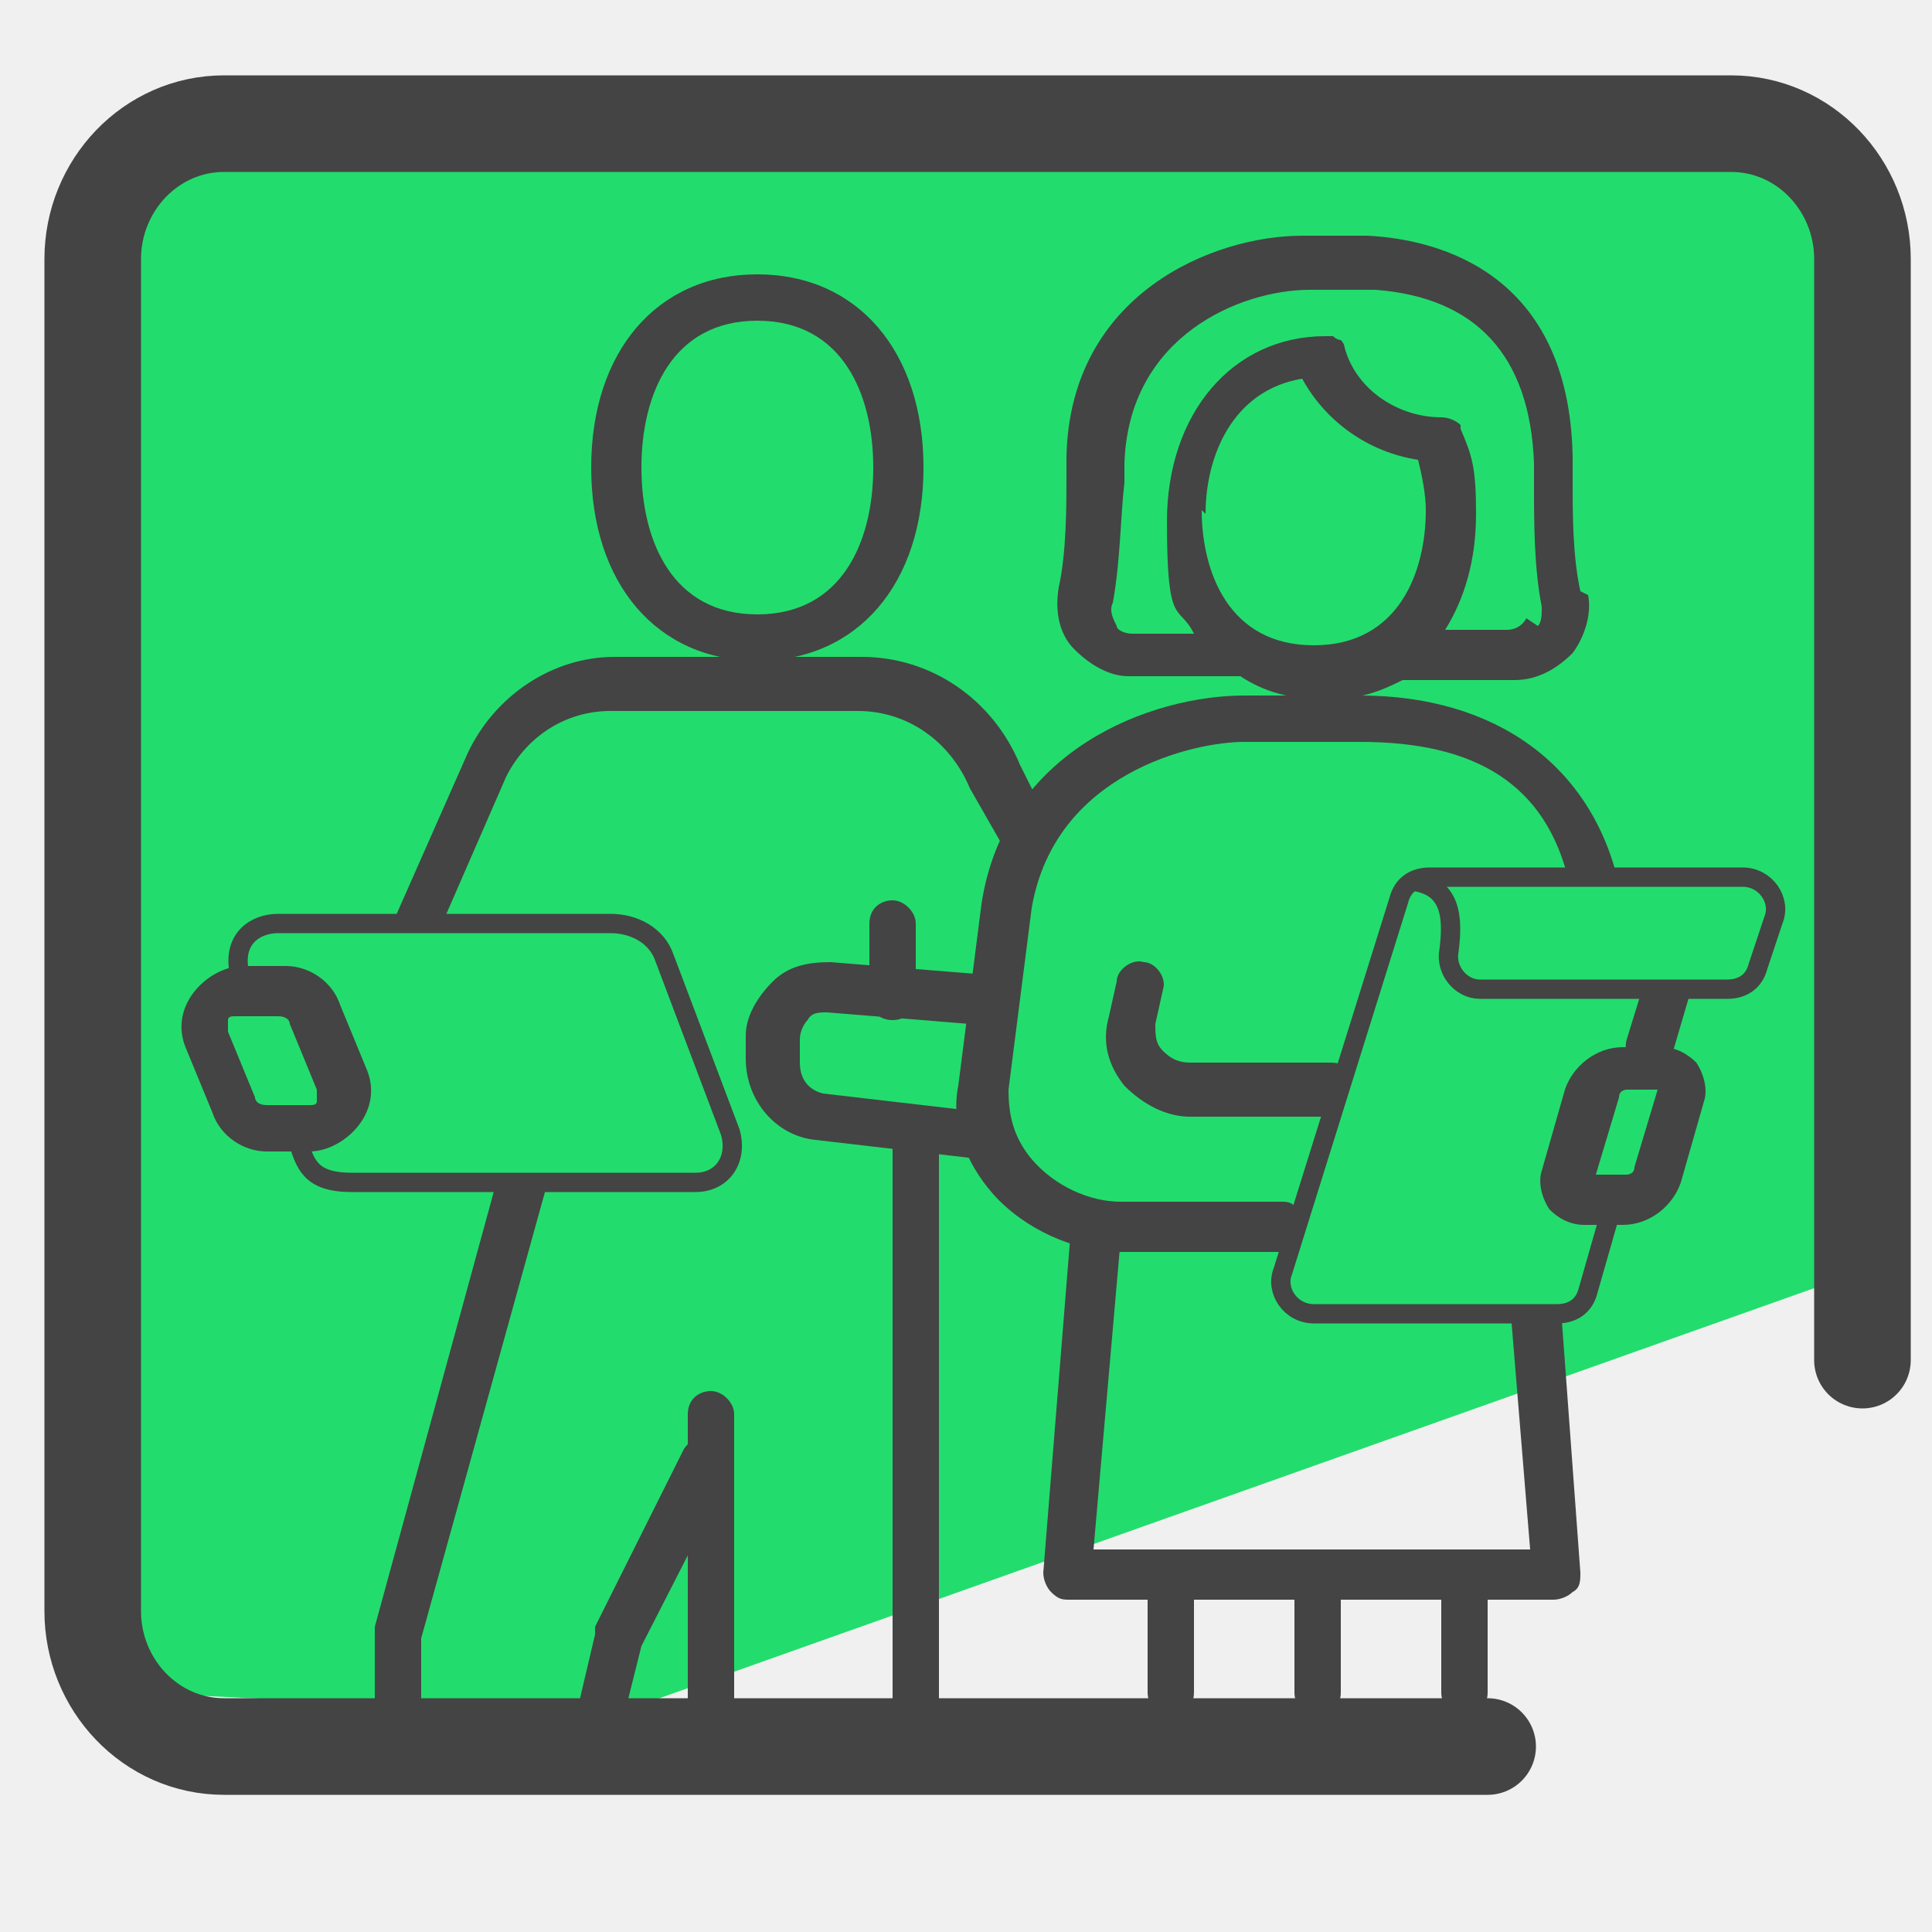
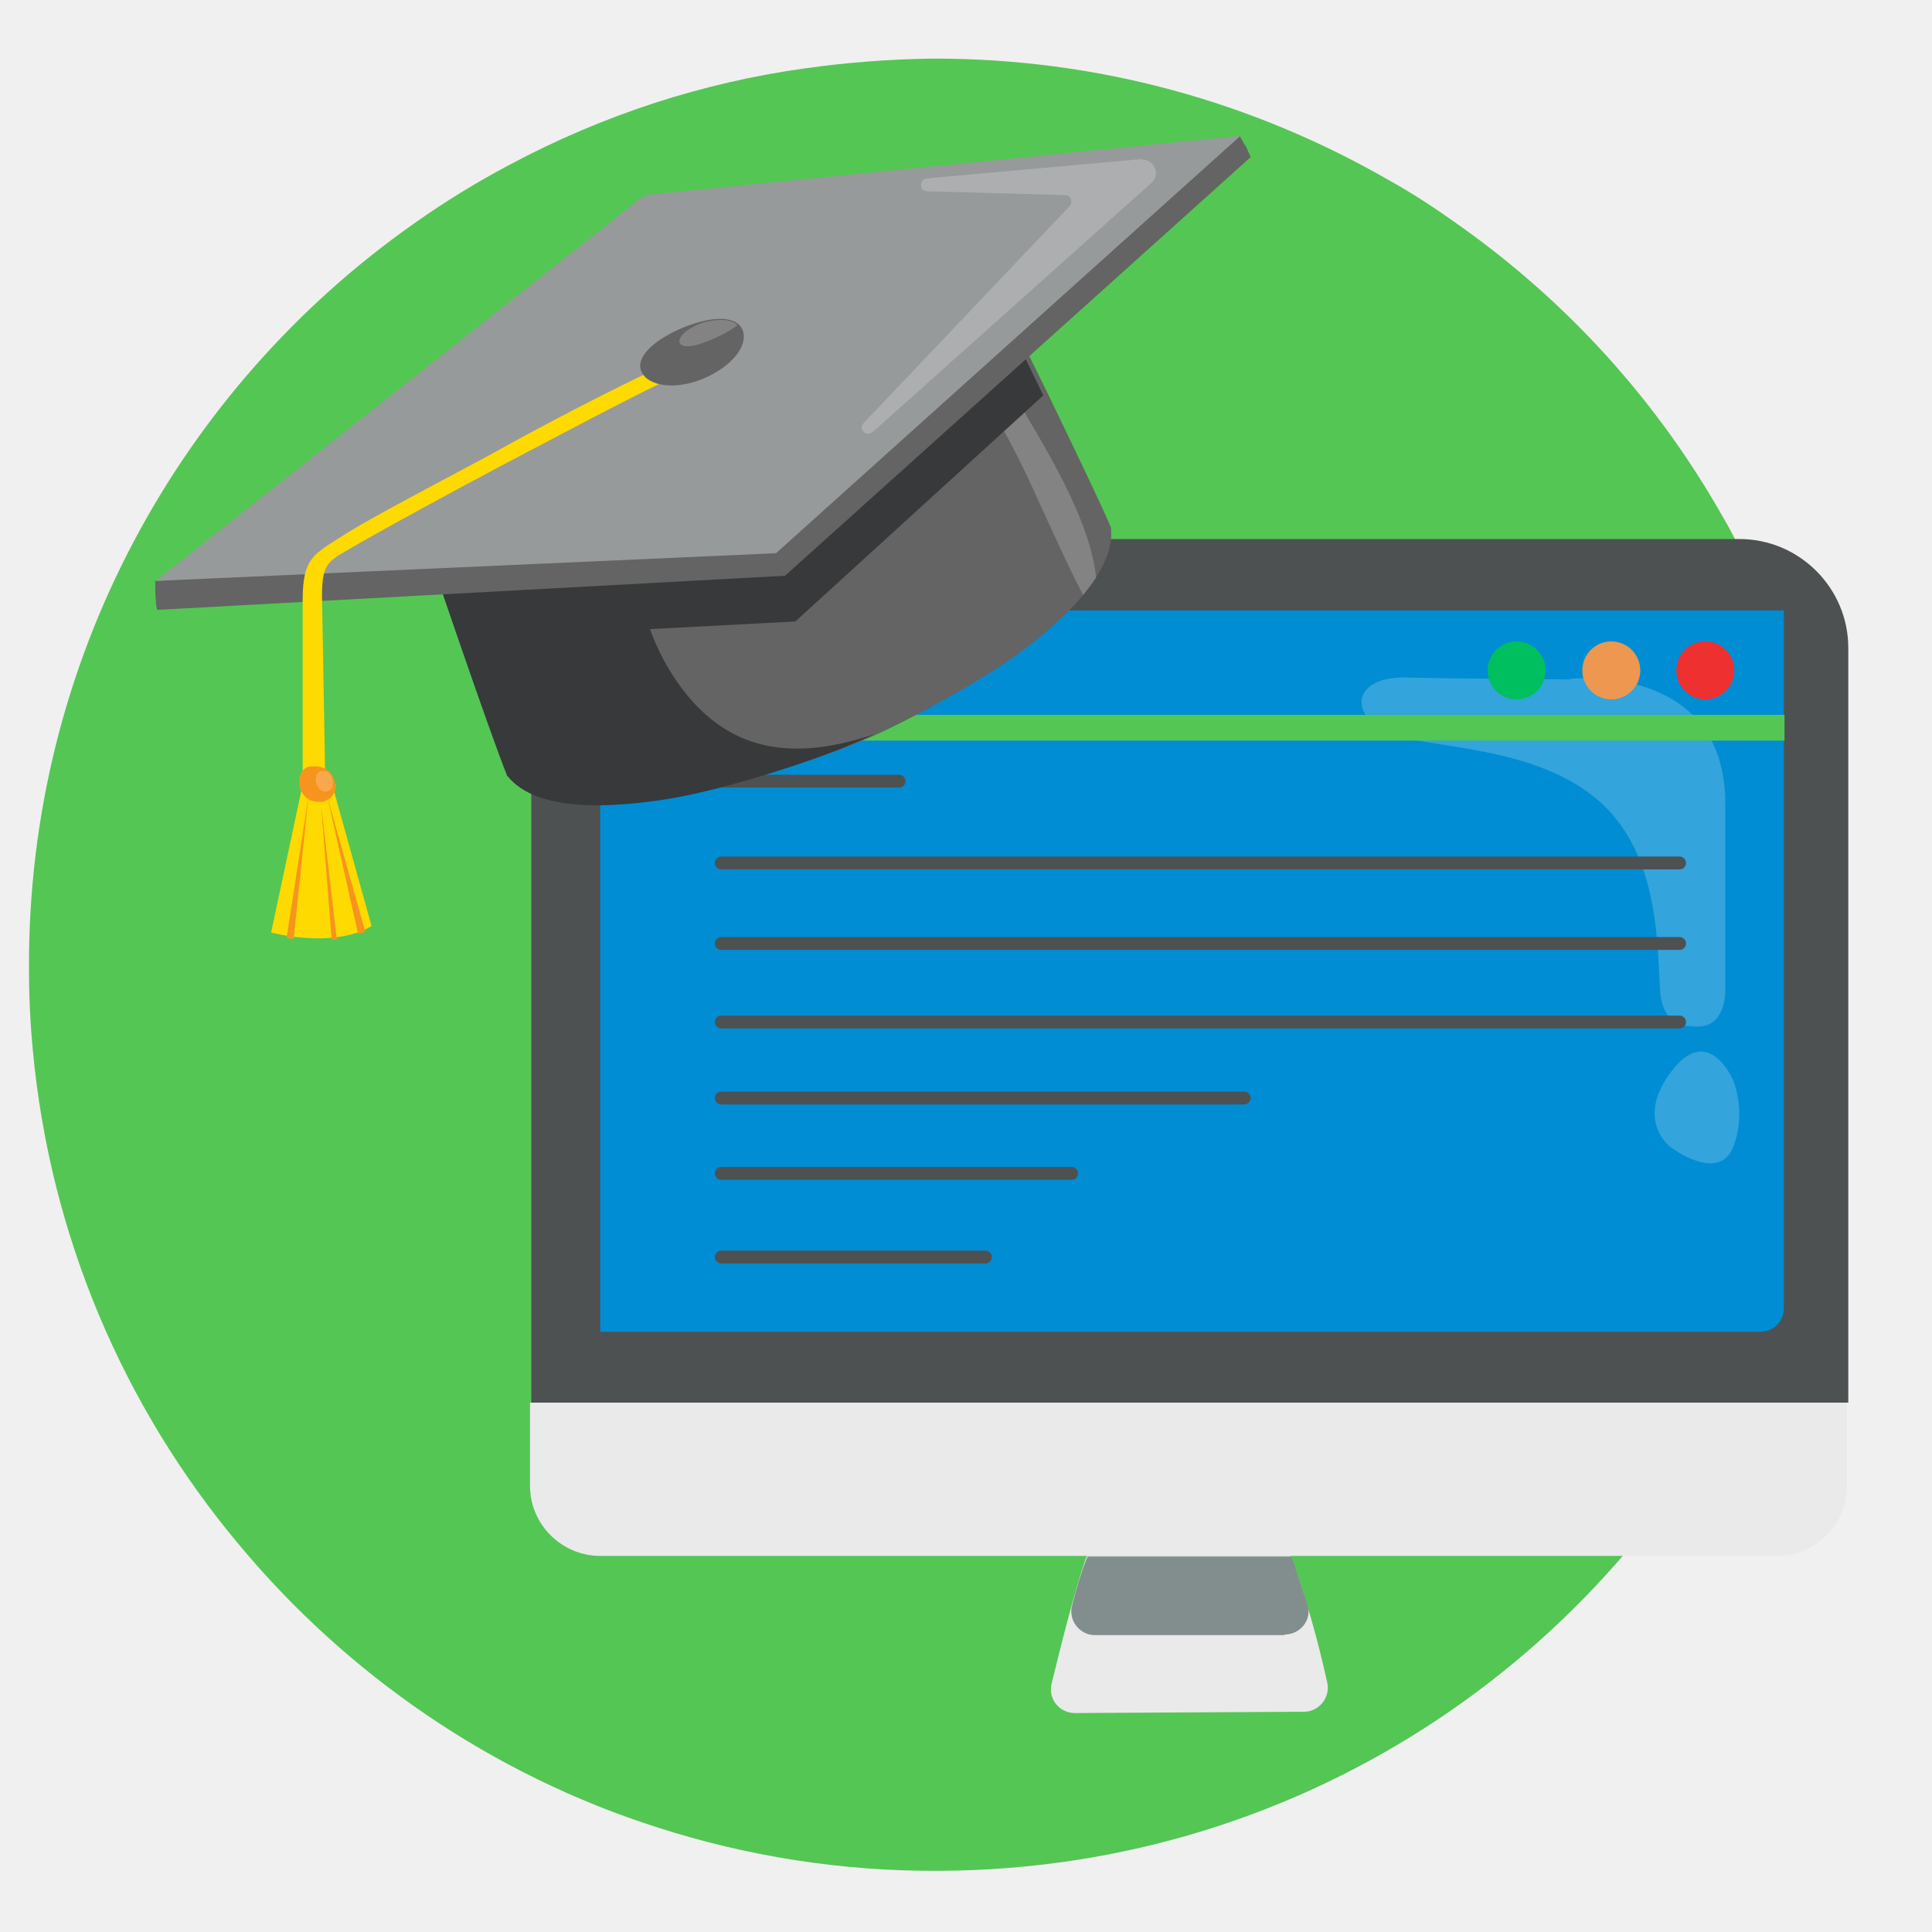
- <svg xmlns="http://www.w3.org/2000/svg" id="Layer_1" data-name="Layer 1" version="1.1" viewBox="0 0 50 50">
+ <svg xmlns="http://www.w3.org/2000/svg" viewBox="0 0 300 300">
  <defs>
-     <style>.cls-3{stroke-width:0;fill:#444}.cls-5{fill:none;stroke:#444;stroke-miterlimit:10;stroke-width:.5px}</style>
+     <style>.cls-1{fill:#646464}.cls-4{fill:#ffda00}.cls-5{fill:#fff;isolation:isolate;opacity:.2}.cls-11{fill:#f7941e}.cls-12{fill:#37393a}.cls-14{fill:#eaeaea}</style>
  </defs>
-   <path fill="#04ad49" stroke-width="0" d="M31.1 19.7l7.8 2.4-6.7 4.7.1 8.2-6.5-4.9-7.8 2.7 2.6-7.8-4.9-6.6 8.2.1 4.8-6.7 2.4 7.9z" />
-   <path fill="#22dd6d" stroke-width="0" d="M45.4 3.7H4.3c-1.4 0-1.4 3.8-1.4 5.2l-.2 12.9L2.2 32l1.2 11.8 12.4.6L47.9 33V6.3c0-1.4-1.1-2.6-2.5-2.6z" />
-   <path fill="none" stroke="#444" stroke-linecap="round" stroke-linejoin="round" stroke-width="2.5" d="M38.5 45.2H5.8c-1.9 0-3.4-1.6-3.4-3.5v-35c0-1.9 1.5-3.5 3.4-3.5h39c1.9 0 3.4 1.6 3.4 3.5v28.5" />
-   <path d="M37.9 44.4c-.4 0-.6-.3-.6-.6v-2.6c0-.4.3-.6.6-.6s.6.3.6.6v2.6c0 .4-.3.6-.6.6z" class="cls-3" />
-   <path d="M40.4 41.4H27.7c-.2 0-.3 0-.5-.2-.1-.1-.2-.3-.2-.5l.7-8.7c0-.4.3-.6.7-.6.4 0 .6.3.6.7l-.7 8h11.3l-.5-6.1c0-.3.2-.1.6-.1.3 0 .7-.3.7 0l.5 6.8c0 .2 0 .4-.2.5-.1.1-.3.2-.5.2z" class="cls-3" />
-   <path d="M34.1 44.4c-.4 0-.6-.3-.6-.6v-2.6c0-.4.3-.6.6-.6s.6.3.6.6v2.6c0 .4-.3.6-.6.6zm-3.8 0c-.4 0-.6-.3-.6-.6v-2.6c0-.4.3-.6.6-.6s.6.3.6.6v2.6c0 .4-.3.6-.6.6zm10.6-29.1c-.2-.9-.2-2-.2-2.8v-.7c-.1-4.7-3.4-5.6-5.3-5.7h-1.7c-2.3 0-6 1.5-6.1 5.7v.5c0 .8 0 2-.2 2.9-.1.6 0 1.2.4 1.6.4.4.9.7 1.4.7h2.9c.6.4 1.3.6 2.2.6s1.4-.2 2-.5h2.9c.6 0 1.1-.3 1.5-.7.3-.4.5-1 .4-1.5zm-9.7-2c0-1.5.7-3.2 2.5-3.5.6 1.1 1.7 1.9 3 2.1.1.4.2.9.2 1.3 0 1.6-.7 3.5-2.9 3.5s-2.9-1.9-2.9-3.5zm8.3 2.7c-.1.2-.3.3-.5.3h-1.6c.5-.8.8-1.8.8-3s-.1-1.5-.4-2.2V11c-.1-.1-.3-.2-.5-.2-1.1 0-2.2-.7-2.5-1.8 0 0 0-.1-.1-.2 0 0-.1 0-.2-.1h-.2c-2.4 0-4.1 2-4.1 4.8s.3 2.1.7 2.9h-1.6c-.2 0-.4-.1-.4-.2-.1-.2-.2-.4-.1-.6.2-1.1.2-2.3.3-3.1V12c.1-3.3 3-4.5 4.8-4.5h1.7c2.6.2 4 1.7 4.1 4.5v.6c0 .9 0 2.1.2 3.1 0 .2 0 .4-.1.5zm4.3 9.5l-.5 1.7c0 .3-.3.5-.6.5h-.2c-.3 0-.5-.5-.4-.8l.4-1.3" class="cls-3" />
-   <path d="M42 31.7h-1c-.4 0-.7-.2-.9-.4-.2-.3-.3-.7-.2-1l.6-2.1c.2-.6.8-1.1 1.5-1.1h1c.4 0 .7.2.9.4.2.3.3.7.2 1l-.6 2.1c-.2.6-.8 1.1-1.5 1.1zm-.9-1.3zm.2 0h.8s.2 0 .2-.2l.6-2h-.8s-.2 0-.2.2l-.6 2zm-.7-7.6c-.6-2.5-2.4-3.6-5.4-3.6h-3c-1.3 0-4.9.8-5.5 4.3l-.6 4.7c0 .6.1 1.2.6 1.8.6.7 1.5 1.1 2.3 1.1h4.2c.4 0 .4.3.4.7s0 .6-.4.6H29c-1.2 0-2.5-.6-3.3-1.5-.7-.8-1.1-1.8-.9-2.8l.6-4.7c.6-4 4.4-5.4 6.8-5.4h3c3.5 0 6 1.8 6.7 4.9" class="cls-3" />
-   <path d="M34.4 28.9h-3.6c-.6 0-1.2-.3-1.7-.8-.4-.5-.6-1.1-.4-1.8l.2-.9c0-.3.4-.6.7-.5.3 0 .6.4.5.7l-.2.9c0 .3 0 .5.2.7.2.2.4.3.7.3h3.6c.4 0 .4.1.4.5s0 .8-.4.8zM19.6 17.1c-2.6 0-4.3-2-4.3-5s1.7-5 4.3-5 4.3 2 4.3 5-1.7 5-4.3 5zm0-8.8c-2.2 0-3 1.9-3 3.8s.8 3.8 3 3.8 3-1.9 3-3.8-.8-3.8-3-3.8z" class="cls-3" />
-   <path d="M10.2 23.8l1.9-4.3c.7-1.5 2.2-2.5 3.8-2.5h6.4c1.8 0 3.4 1.1 4.1 2.8l.7 1.4c.2.3 0 .7-.3.9-.3.2-.7 0-.9-.3l-.8-1.4c-.5-1.2-1.6-2-2.9-2h-6.4c-1.2 0-2.2.7-2.7 1.7L11.4 24m14 6l-4.3-.5c-1-.1-1.8-1-1.8-2.1v-.6c0-.5.3-1 .7-1.4.4-.4.9-.5 1.5-.5l3.7.3c.3 0 .6.3.6.7 0 .3-.3.6-.7.6l-3.7-.3c-.2 0-.4 0-.5.2-.1.1-.2.3-.2.5v.6c0 .4.2.7.6.8l4.3.5c.3 0 .6.4.6.7 0 .3-.3.6-.6.6z" class="cls-3" />
-   <path d="M23.7 44.7c-.4 0-.6-.3-.6-.6V29.7c0-.4.3-.6.6-.6s.6.3.6.6v14.4c0 .4-.3.6-.6.6zm-5.3-.1c-.4 0-.6-.3-.6-.6v-7.4c0-.4.3-.6.6-.6s.6.3.6.6V44c0 .4-.3.6-.6.6z" class="cls-3" />
-   <path d="M15.6 44.7c-.4 0-.6-.3-.6-.7l.4-1.7v-.2l2.3-4.6c.2-.3.5-.4.9-.3.3.2.4.5.3.9l-2.3 4.5-.4 1.6c0 .3-.3.6-.6.6zm-1.4-14.2l-3.3 11.9v1.9c0 .4-.3.6-.6.6s-.6-.3-.6-.6v-2.2l3.2-11.7M8 29.8H6.9c-.6 0-1.2-.4-1.4-1l-.7-1.7c-.2-.5-.1-1 .2-1.4.3-.4.8-.7 1.3-.7h1.1c.6 0 1.2.4 1.4 1l.7 1.7c.2.5.1 1-.2 1.4-.3.4-.8.7-1.3.7zm-1.9-3.5c-.1 0-.2 0-.2.1v.3l.7 1.7c0 .1.1.2.3.2H8c.1 0 .2 0 .2-.1v-.3l-.7-1.7c0-.1-.1-.2-.3-.2H6.1zm17 .1c-.4 0-.6-.3-.6-.6v-1.9c0-.4.3-.6.6-.6s.6.3.6.6v1.9c0 .4-.3.6-.6.6z" class="cls-3" />
-   <path d="M6.4 25.7l-.2-.5c-.2-.9.4-1.3 1-1.3h8.6c.6 0 1.2.3 1.4.9l1.7 4.5c.2.7-.2 1.3-.9 1.3H9.1c-1.1 0-1.2-.5-1.4-1.1" class="cls-5" />
-   <path d="M43.3 25.5l-.6 2.2" class="cls-3" />
-   <path d="M41.7 31.3l-.6 2.1c-.1.4-.4.6-.8.6H34c-.6 0-1-.6-.8-1.1l3-9.6c.1-.4.4-.6.8-.6h8.1c.6 0 1 .6.8 1.1l-.4 1.2c-.1.4-.4.6-.8.6h-6.4c-.5 0-.9-.5-.8-1 .1-.8.1-1.7-1-1.8" class="cls-5" />
+   <g id="Camada_1">
+     <path id="Camada_2" fill="#54c654" d="M286 149.2c.1 20.5-4.3 40-12 57.6-21.8 49.2-70.9 83.5-128.2 83.7-15.2.1-29.9-2.3-43.6-6.7-25.8-8.2-48.4-23.8-65.3-44.2-17.6-21.1-29.1-47.5-31.8-76.5-.4-4.2-.6-8.4-.6-12.7C4.3 102.6 28 60.2 64.3 34.7c4.8-3.4 9.7-6.4 14.8-9.1 7.3-3.9 14.8-7.1 22.8-9.7 7.5-2.4 15.2-4.2 23.2-5.3 6.4-.9 12.9-1.4 19.5-1.5 25.9-.1 50.1 6.8 71.1 18.9 3.8 2.1 7.4 4.5 10.9 7 16.8 11.9 30.8 27.3 41 45.4 1.2 2 2.2 4.1 3.3 6.2.9 1.8 1.7 3.6 2.6 5.4 2.7 6 4.9 12.1 6.8 18.4 2 7.1 3.6 14.4 4.5 21.7.8 5.7 1.2 11.4 1.2 17.1z" />
+     <g id="computer">
+       <path fill="#4d5152" d="M286.9 217.8H82.5V100.6c0-9.3 7.6-16.9 16.9-16.9h170.7c9.3 0 16.9 7.6 16.9 16.9v117.2z" />
+       <path fill="#008dd3" d="M277.2 94.8H96.9c-2.1 0-3.7 1.6-3.7 3.7v108.3h180.1c2.1 0 3.7-1.6 3.7-3.7V94.8z" />
+       <path d="M276 241.6H93.2c-5.9 0-10.9-4.8-10.9-10.9v-12.9h204.5v12.9c0 6-4.8 10.9-10.9 10.9z" class="cls-14" />
+       <path d="M166.9 266c-2.4 0-4.2-2.2-3.6-4.6 1.3-5.3 3.5-14.2 5.3-19.4l.2-.4h31.6l.3.7c2.2 6.2 4 12.6 5.4 19 .5 2.3-1.3 4.5-3.6 4.5l-35.6.2z" class="cls-14" />
+       <path fill="#828d8e" d="M199.5 253.8c2.5 0 4.3-2.4 3.5-4.7-.7-2.2-1.5-4.5-2.2-6.7l-.3-.7h-31.6l-.2.4c-.9 2.3-1.6 4.7-2.2 7.1-.7 2.3 1.1 4.7 3.5 4.7h29.5z" />
+     </g>
+     <path d="M243.9 105.4s23.6-2.6 24 18.9v29.8s0 5.4-4.3 5.3c-1.8 0-5.3 0-5.8-5.3-.5-7 0-21.5-9.6-29.8-8.7-7.5-22-8-29.6-9.6-9.5-2.1-9.5-9.6-.5-9.5 8.6.2 25.8.3 25.8.3zm25.2 62.3s-3.8-9-9.6-1.3 0 11.8 0 11.8 7.3 5.5 9.6 0c2.2-5.6 0-10.5 0-10.5z" class="cls-5" />
+     <path fill="none" stroke="#4d5152" stroke-linecap="round" stroke-linejoin="round" stroke-width="2" d="M103.5 121.3h36.1M112 134h148.8M112 146.5h148.8m-148.8 24h81.2M112 182.2h54.4m-54.4 13h41m-41-36.5h148.8" />
+     <path fill="none" stroke="#54c654" stroke-miterlimit="10" stroke-width="4" d="M277.1 113H92.7" />
+     <circle cx="264.8" cy="104.1" r="4.5" fill="#ef3030" />
+     <circle cx="250.2" cy="104.1" r="4.5" fill="#ed9751" />
+     <circle cx="235.5" cy="104.1" r="4.5" fill="#00bf5f" />
+     <g>
+       <path d="M47 121.8l-4.9 23s9.5 2.6 15.6-1l-6.3-22.6-4.4.5z" class="cls-4" />
+       <path d="M47.9 123.7l-3.4 21.9c.3.1.7.2 1.1.2l2.3-22.1zm1.9.6l1.7 21.6h.8l-2.5-21.5zm1-.7l4.8 21.4c.4 0 .8-.2 1.1-.4l-5.9-21z" class="cls-11" />
+       <path d="M80.3 120c4.6 5.8 16.7 4.9 25.3 3.5 7.2-1.2 19.1-4.8 26.9-7.9 1.4-.6 3.1-1.3 4.8-2.1 6.7-3.2 15-7.9 19.7-11.2 3.7-2.6 8-6.1 11.1-9.8.7-.9 1.4-1.8 2-2.7 1.7-2.6 2.7-5.3 2.4-7.9-1.5-3.6-6.1-13.1-10.1-21.4-3.7-7.5-6.9-14-6.9-14s-1.9 1.5-4.8 3.8c-1 .8-2.1 1.6-3.2 2.5-9.4 7.3-24.5 18.6-32 21.7-3.3 1.4-8.9 2.7-15.1 3.8-14.8 2.8-33.1 4.6-33.1 4.6s2.2 6.5 4.9 14.2c3 8.8 6.6 19.1 8.2 22.8z" class="cls-1" />
+       <path d="M78.8 120.5c4.6 5.8 16.7 4.9 25.3 3.5 7.2-1.2 19.1-4.8 26.9-7.9 1.4-.6 3.1-1.3 4.8-2.1-12.2 4.1-21.9 2.9-29.3-6.3-3.9-4.8-7.4-12.4-7.4-19.8 0-3-.1-6.2-.2-8.9-14.8 2.8-33.1 4.6-33.1 4.6s10.2 30.1 13 37z" class="cls-12" />
+       <path d="M147.5 52.8c1.8 2.6 3.3 5 4.8 7.6 2.6 4.8 4.9 8.6 7.6 14.4 2.1 4.6 6 13.3 8.3 17.6.7-.9 1.4-1.8 2-2.7-.8-8-6.4-17.7-10.6-24.8-2.6-4.4-5.3-9.4-8.8-14.6-1 .8-2.1 1.6-3.2 2.5z" class="cls-5" />
+       <path d="M162 61.4l-38.5 35.1-51.4 2.7c-2.7-7.9-5-14.7-5-14.7s2.4-.2 6.1-.7c1.2-.1 2.6-.3 4.1-.5 11.8-1.5 30.5-4.2 38-7.3 3.3-1.4 8.2-4.4 13.4-8 12.4-8.5 26.7-20.1 26.7-20.1s3.1 6.2 6.6 13.5z" class="cls-12" />
+       <path d="M193.6 23c0-.1-.1-.2-.2-.3 0-.1 0-.2-.2-.3-.2-.5-.5-.9-.7-1.3L120 84.8l-95.9 5.4c0 .9 0 2 .1 3.1 0 .5.1 1 .2 1.4l97.5-5.3 72.3-65c-.2-.4-.4-.9-.6-1.4z" class="cls-1" />
+       <path fill="#979a9b" d="M100.1 30.3L24.2 90.2l96.3-4.3 72.1-64.8-92.5 9.2z" />
+       <path d="M177.3 24.7l-33.4 3c-1.2.1-1.2 1.9 0 2l21.5.6c.8 0 1.3 1 .7 1.7l-32 33.7c-.9.9.4 2.2 1.4 1.4l43.3-38.7c1.5-1.3.4-3.8-1.6-3.6z" class="cls-5" />
+       <path d="M103.9 57.4l-.8-.7c-8.6 4-20 10-26.6 13.7-6.6 3.6-19 10-23.3 12.8-4.5 2.9-6.2 3.4-6.2 10v27.7h3.5L50 92.5c0-4.3.7-5.2 3.3-6.7 6.3-3.7 17.8-9.9 24.2-13.3 6.5-3.4 20.3-10.8 27.4-14.1l-1-.9z" class="cls-4" />
+       <path d="M115.3 51.2c-1-2.3-5-2.1-9.3-.3-4.3 1.8-7.4 4.5-6.4 6.8s5.3 2.9 9.6 1.1c4.3-1.8 7.1-5.1 6.1-7.6z" class="cls-1" />
+       <path d="M108.6 50.3c-4.4 1.8-4.1 4.7.7 2.9 1.7-.6 3.8-1.6 5.2-2.7-1-1.3-4.5-.8-5.9-.2z" class="cls-5" />
+       <g>
+         <path d="M52 121.8c0-1.6-1.4-2.8-3-2.8h-.7c-.1 0-.3 0-.4.1h-.1c-.1 0-.2.1-.4.2l-.1.1c-.1 0-.2.2-.3.3 0 0 0 .1-.1.2 0 0-.2.2-.2.3 0 0 0 .1-.1.2 0 0 0 .2-.1.3v1c0 .8.4 1.5.9 2 .3.3.6.5.9.6.3.1.7.2 1.1.2h.7c.1 0 .2 0 .3-.1 0 0 .1 0 .2-.1 0 0 .2 0 .3-.2 0 0 .1 0 .2-.1h.1c.6-.5 1-1.4 1-2.3z" class="cls-11" />
+         <path d="M50.3 119.7c-2-.1-1.4 3.2.2 3.2 1.8 0 1.4-3.1-.2-3.2z" class="cls-5" />
+       </g>
+     </g>
+   </g>
</svg>
